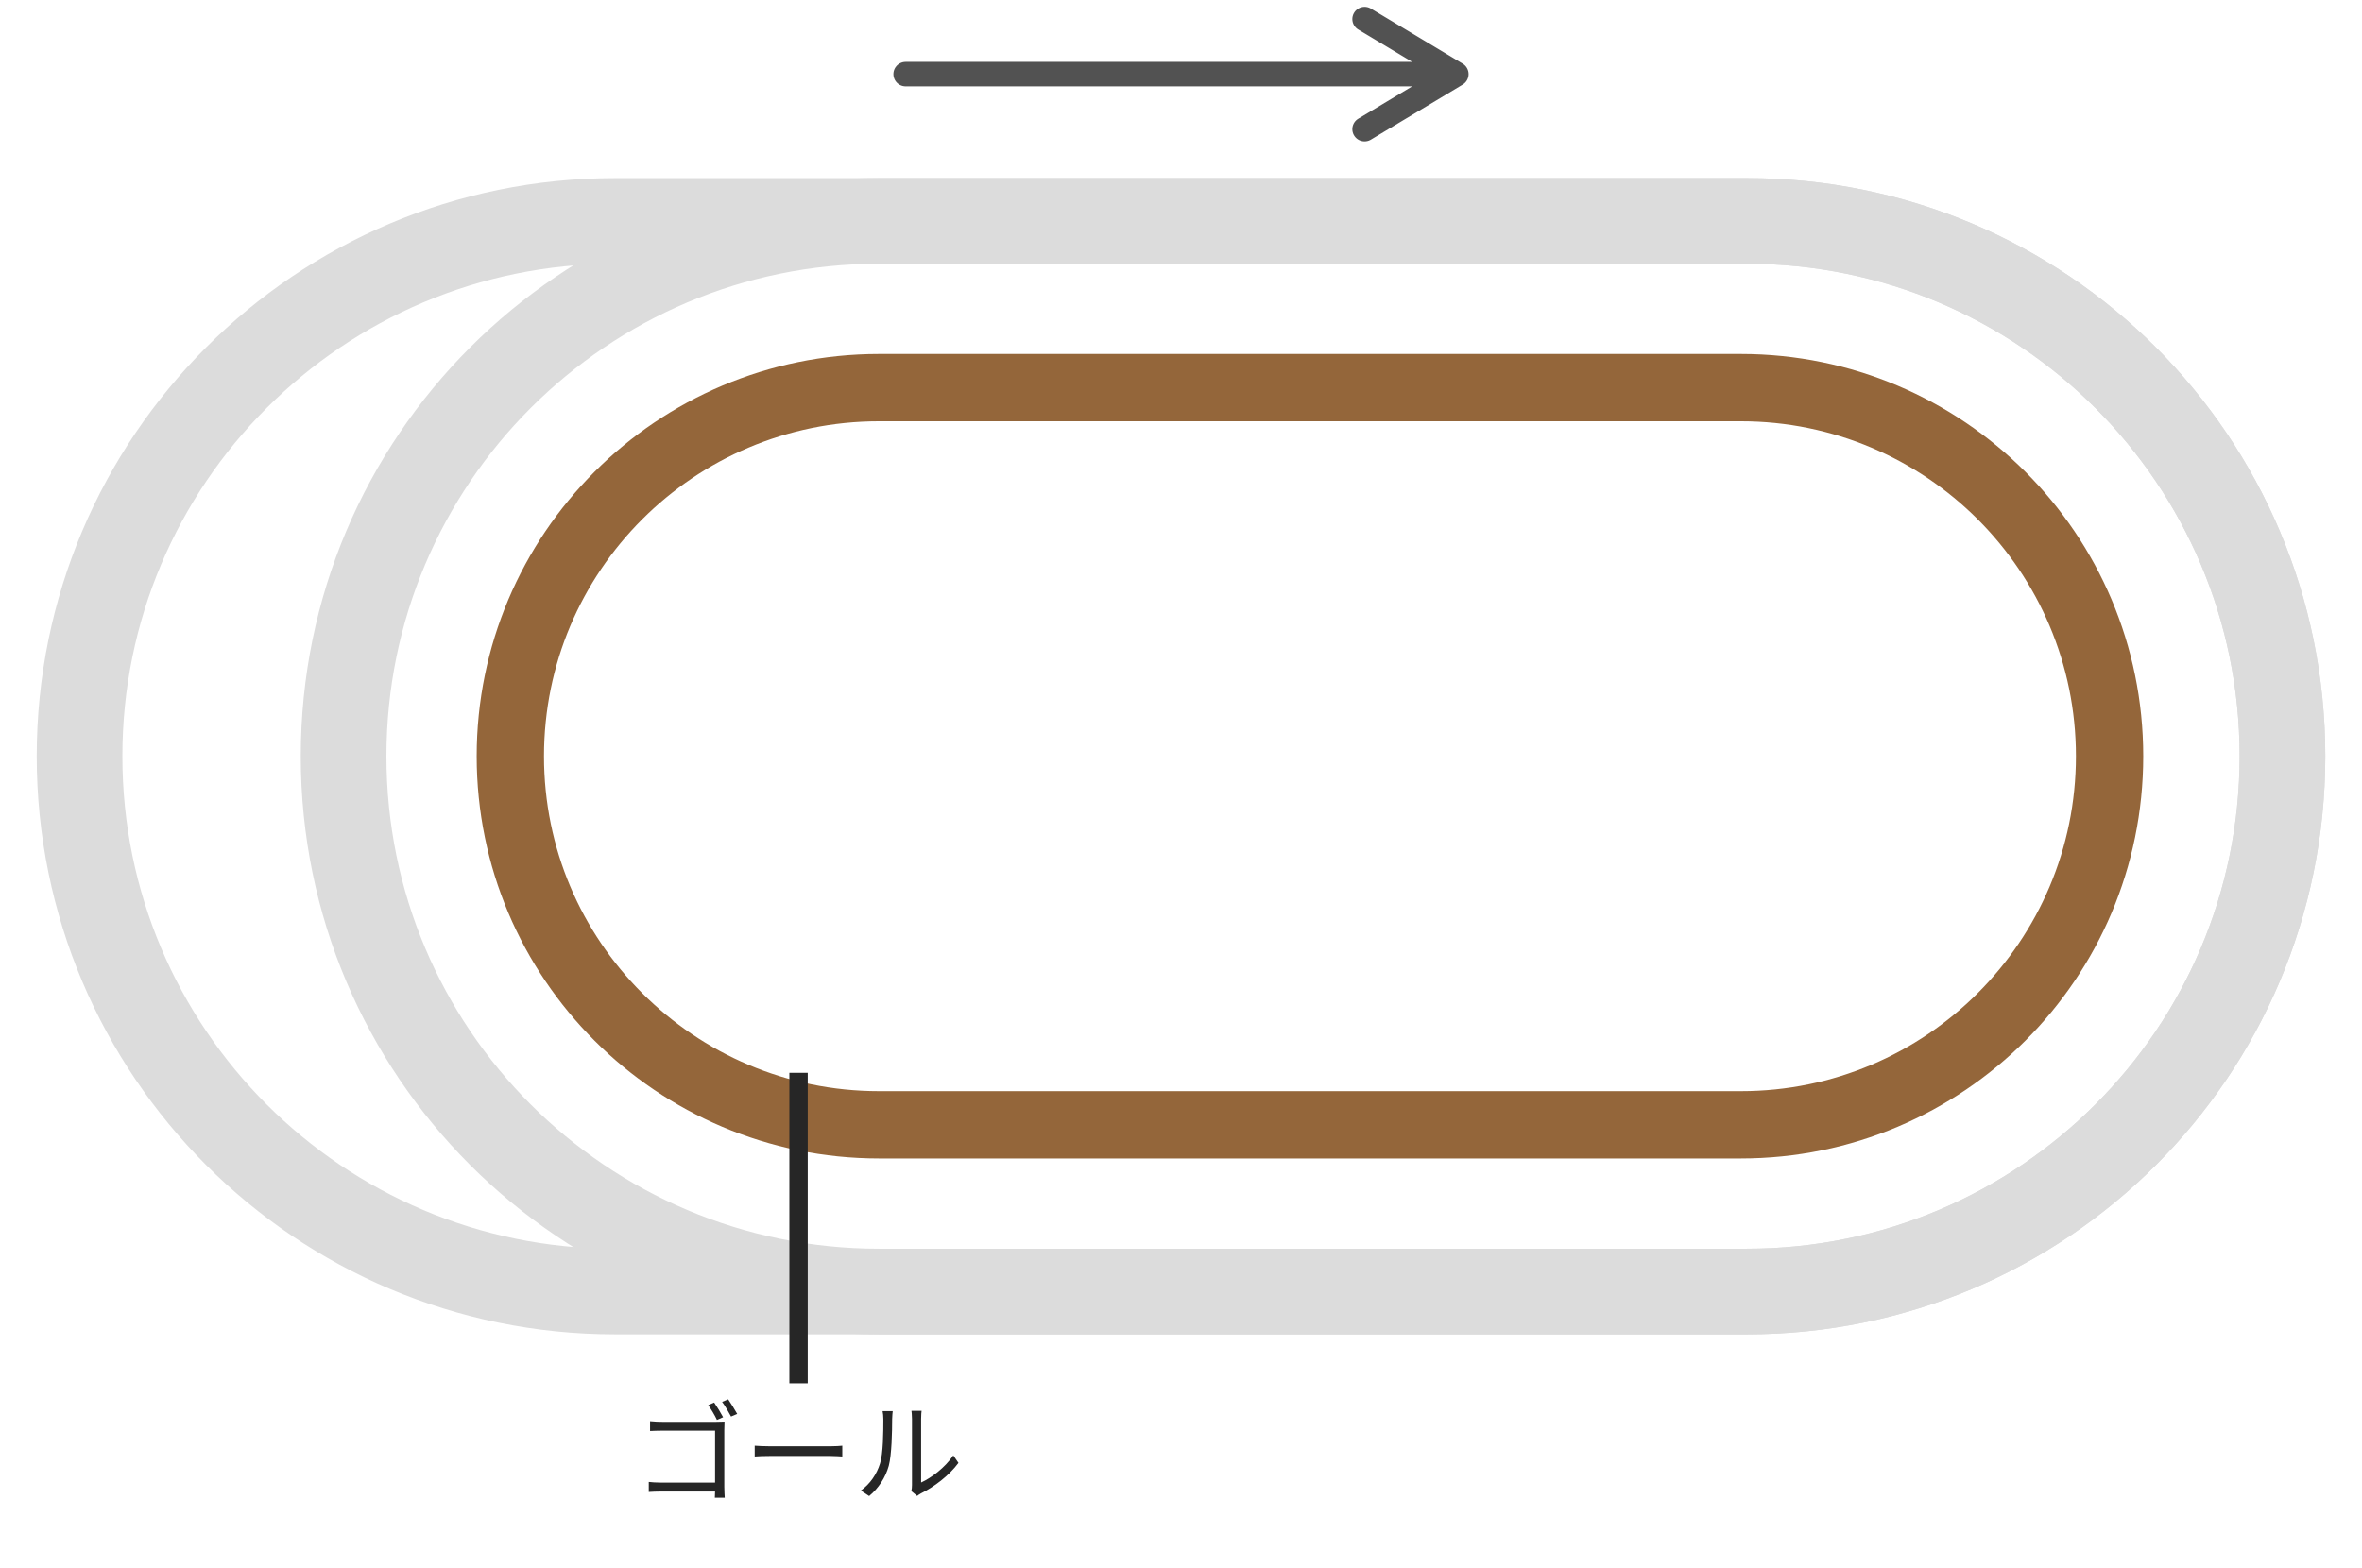
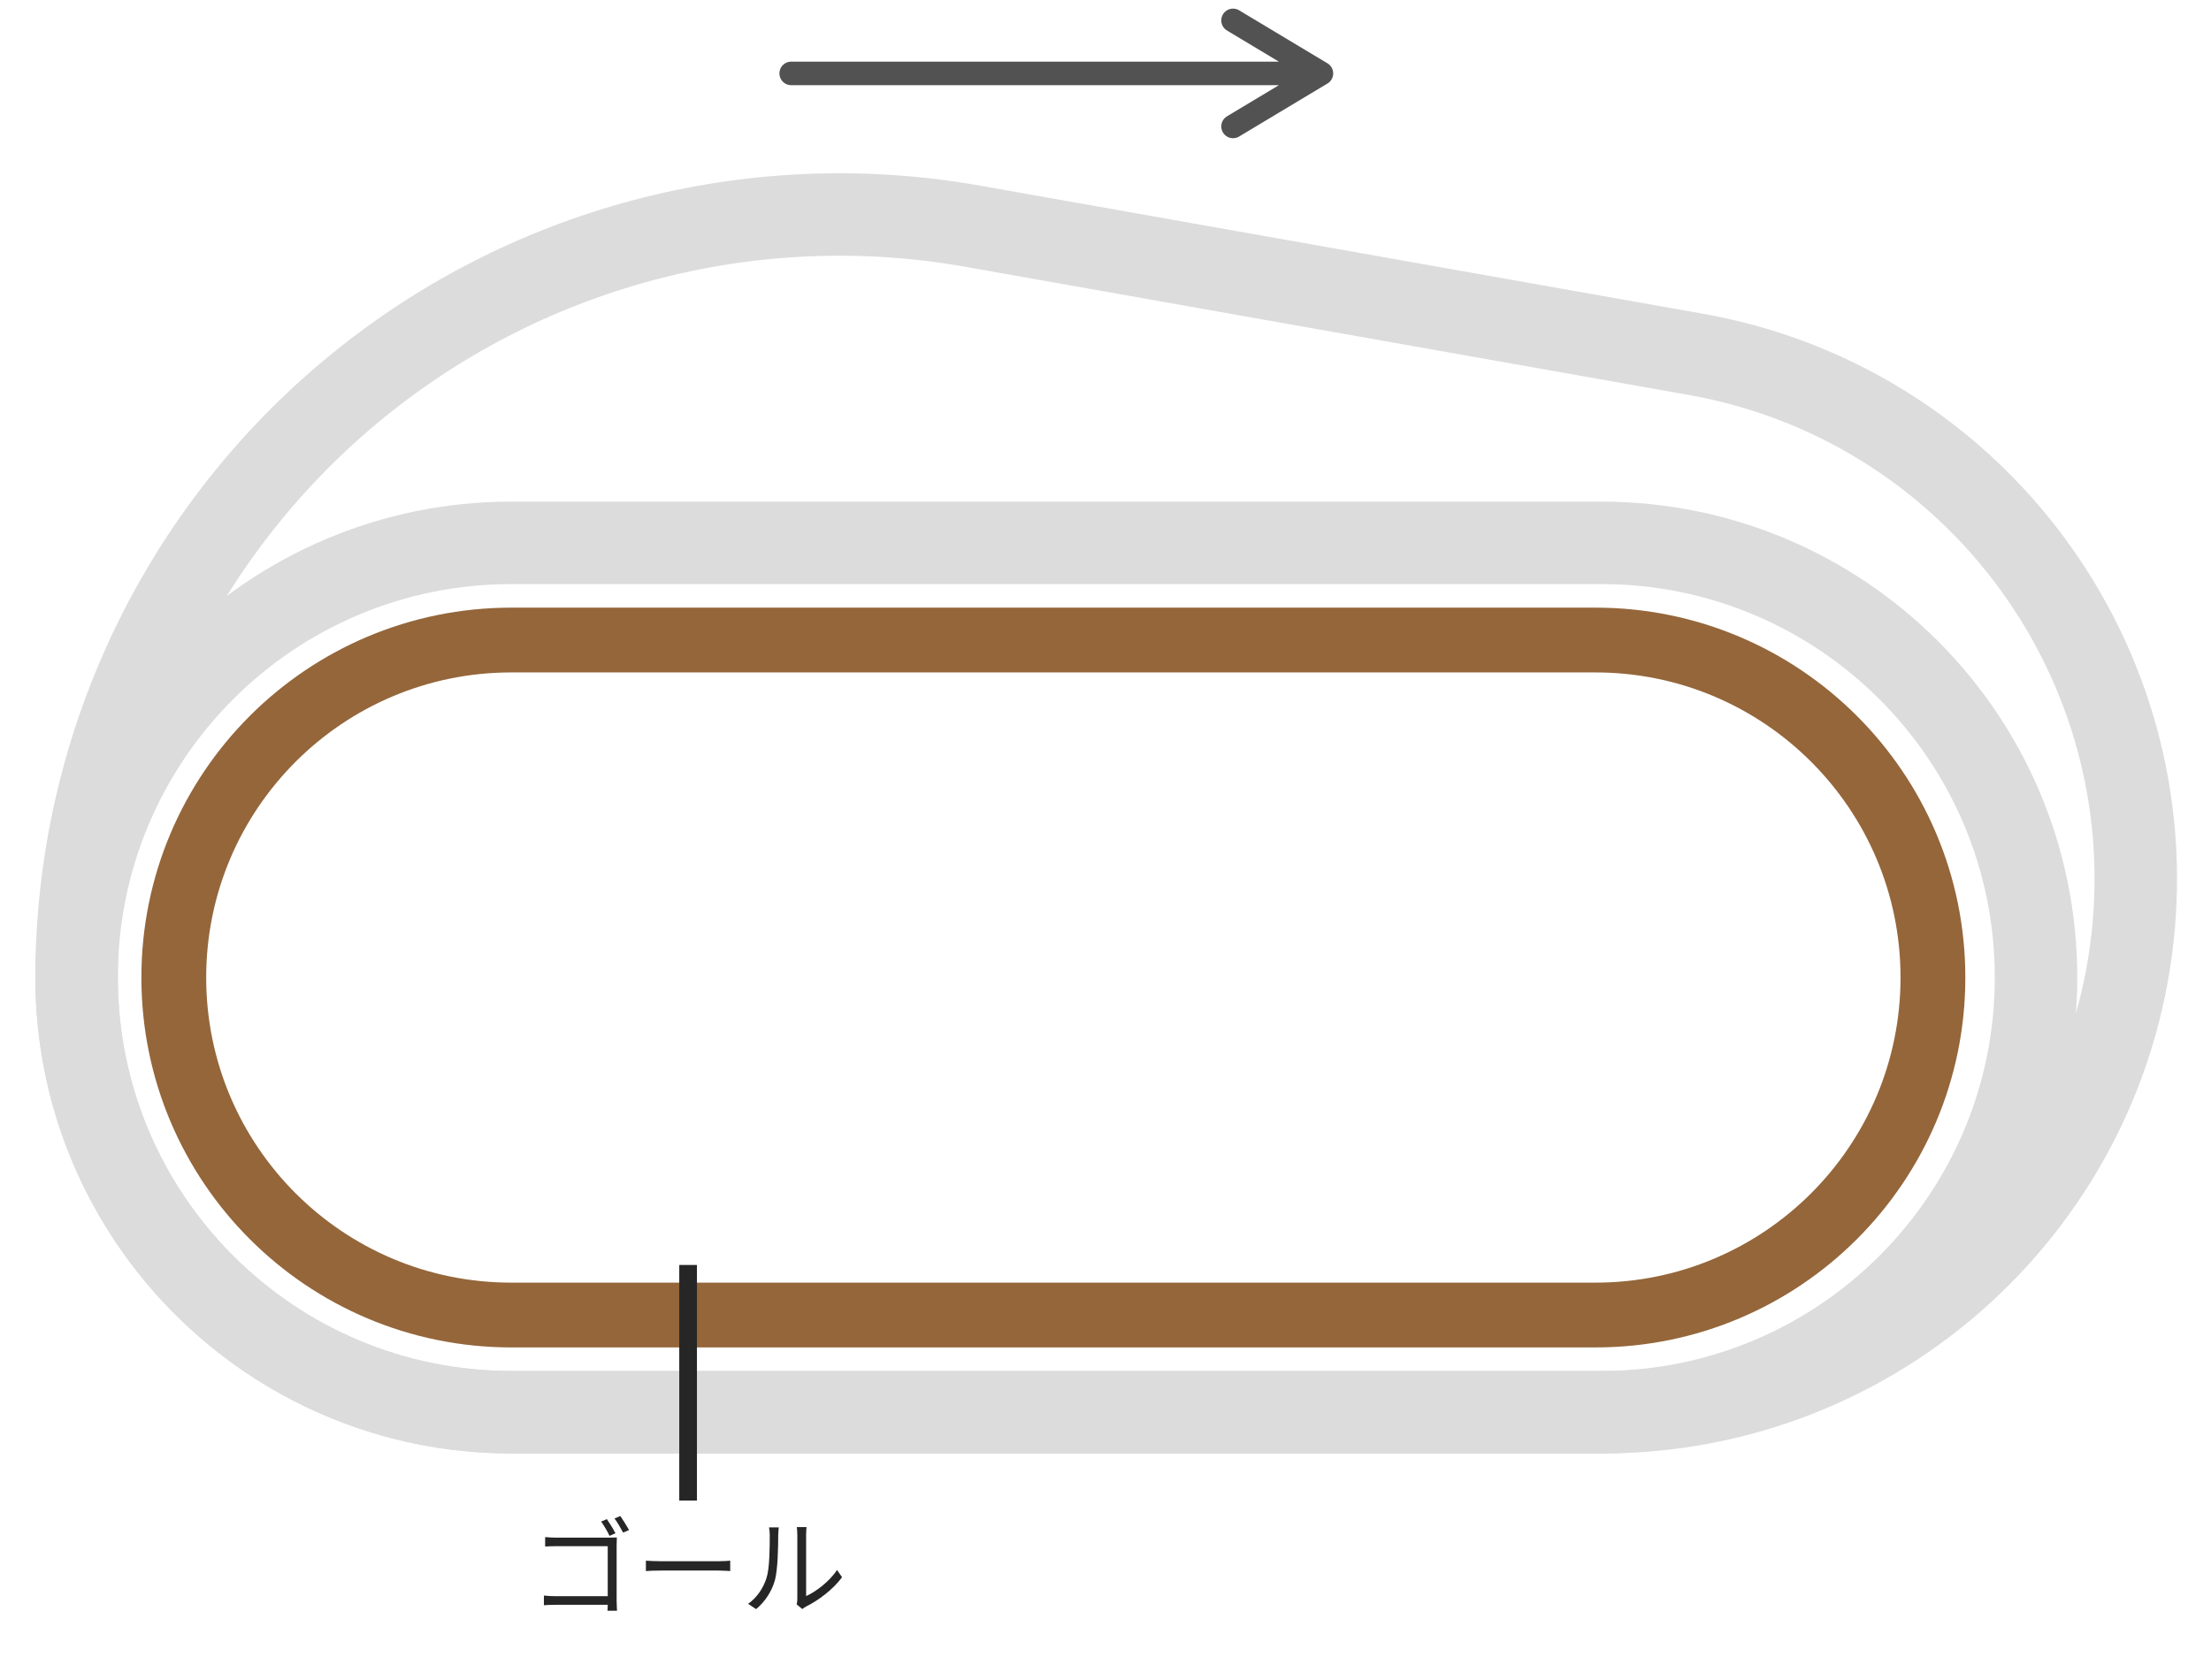
- <svg xmlns="http://www.w3.org/2000/svg" width="232" height="154" viewBox="-261 -247 772 512">
+ <svg xmlns="http://www.w3.org/2000/svg" width="225" height="171" viewBox="-233.6 -331 750.6 568.6">
  <g transform="scale(-1 1)">
-     <path d="M-310 175L60 175A175 175 0 0 0 60 -175L-310 -175A175 175 0 0 0 -310 175Z" fill="none" stroke="#dcdcdc" stroke-width="28" />
-     <path d="M-310 175L-26.3 175A175 175 0 0 0 -26.3 -175L-310 -175A175 175 0 0 0 -310 175Z" fill="none" stroke="#dcdcdc" stroke-width="28" />
-     <path d="M-308 120.5L-26.3 120.5A120.5 120.5 0 0 0 -26.3 -120.5L-308 -120.5A120.5 120.5 0 0 0 -308 120.5Z" fill="none" stroke="#94663a" stroke-width="22" />
-     <path d="M-35 -223H-215M-185 -241L-215 -223L-185 -205" fill="none" stroke="#525252" stroke-width="8" stroke-linecap="round" stroke-linejoin="round" />
-     <path d="M0 103.5V205" stroke="#262626" stroke-width="6" />
+     <path d="M-310 147.6L60 147.6A147.6 147.6 0 0 0 207.6 0A259 259 0 0 0 -96.7 -255.1L-341.6 -211.7A181 181 0 0 0 -310 147.6Z" fill="none" stroke="#dcdcdc" stroke-width="28" />
+     <path d="M-310 147.6L60 147.6A147.6 147.6 0 0 0 60 -147.6L-310 -147.6A147.6 147.6 0 0 0 -310 147.6Z" fill="none" stroke="#dcdcdc" stroke-width="28" />
+     <path d="M-308 114.6L60 114.6A114.6 114.6 0 0 0 60 -114.6L-308 -114.6A114.6 114.6 0 0 0 -308 114.6Z" fill="none" stroke="#94663a" stroke-width="22" />
+     <path d="M-35 -307H-215M-185 -325L-215 -307L-185 -289" fill="none" stroke="#525252" stroke-width="8" stroke-linecap="round" stroke-linejoin="round" />
+     <path d="M0 97.6V177.6" stroke="#262626" stroke-width="6" />
  </g>
-   <text x="0" y="241" font-size="36" text-anchor="middle" fill="#262626" font-family="sans-serif">ゴール</text>
+   <text x="0" y="213.6" font-size="36" text-anchor="middle" fill="#262626" font-family="sans-serif">ゴール</text>
</svg>
